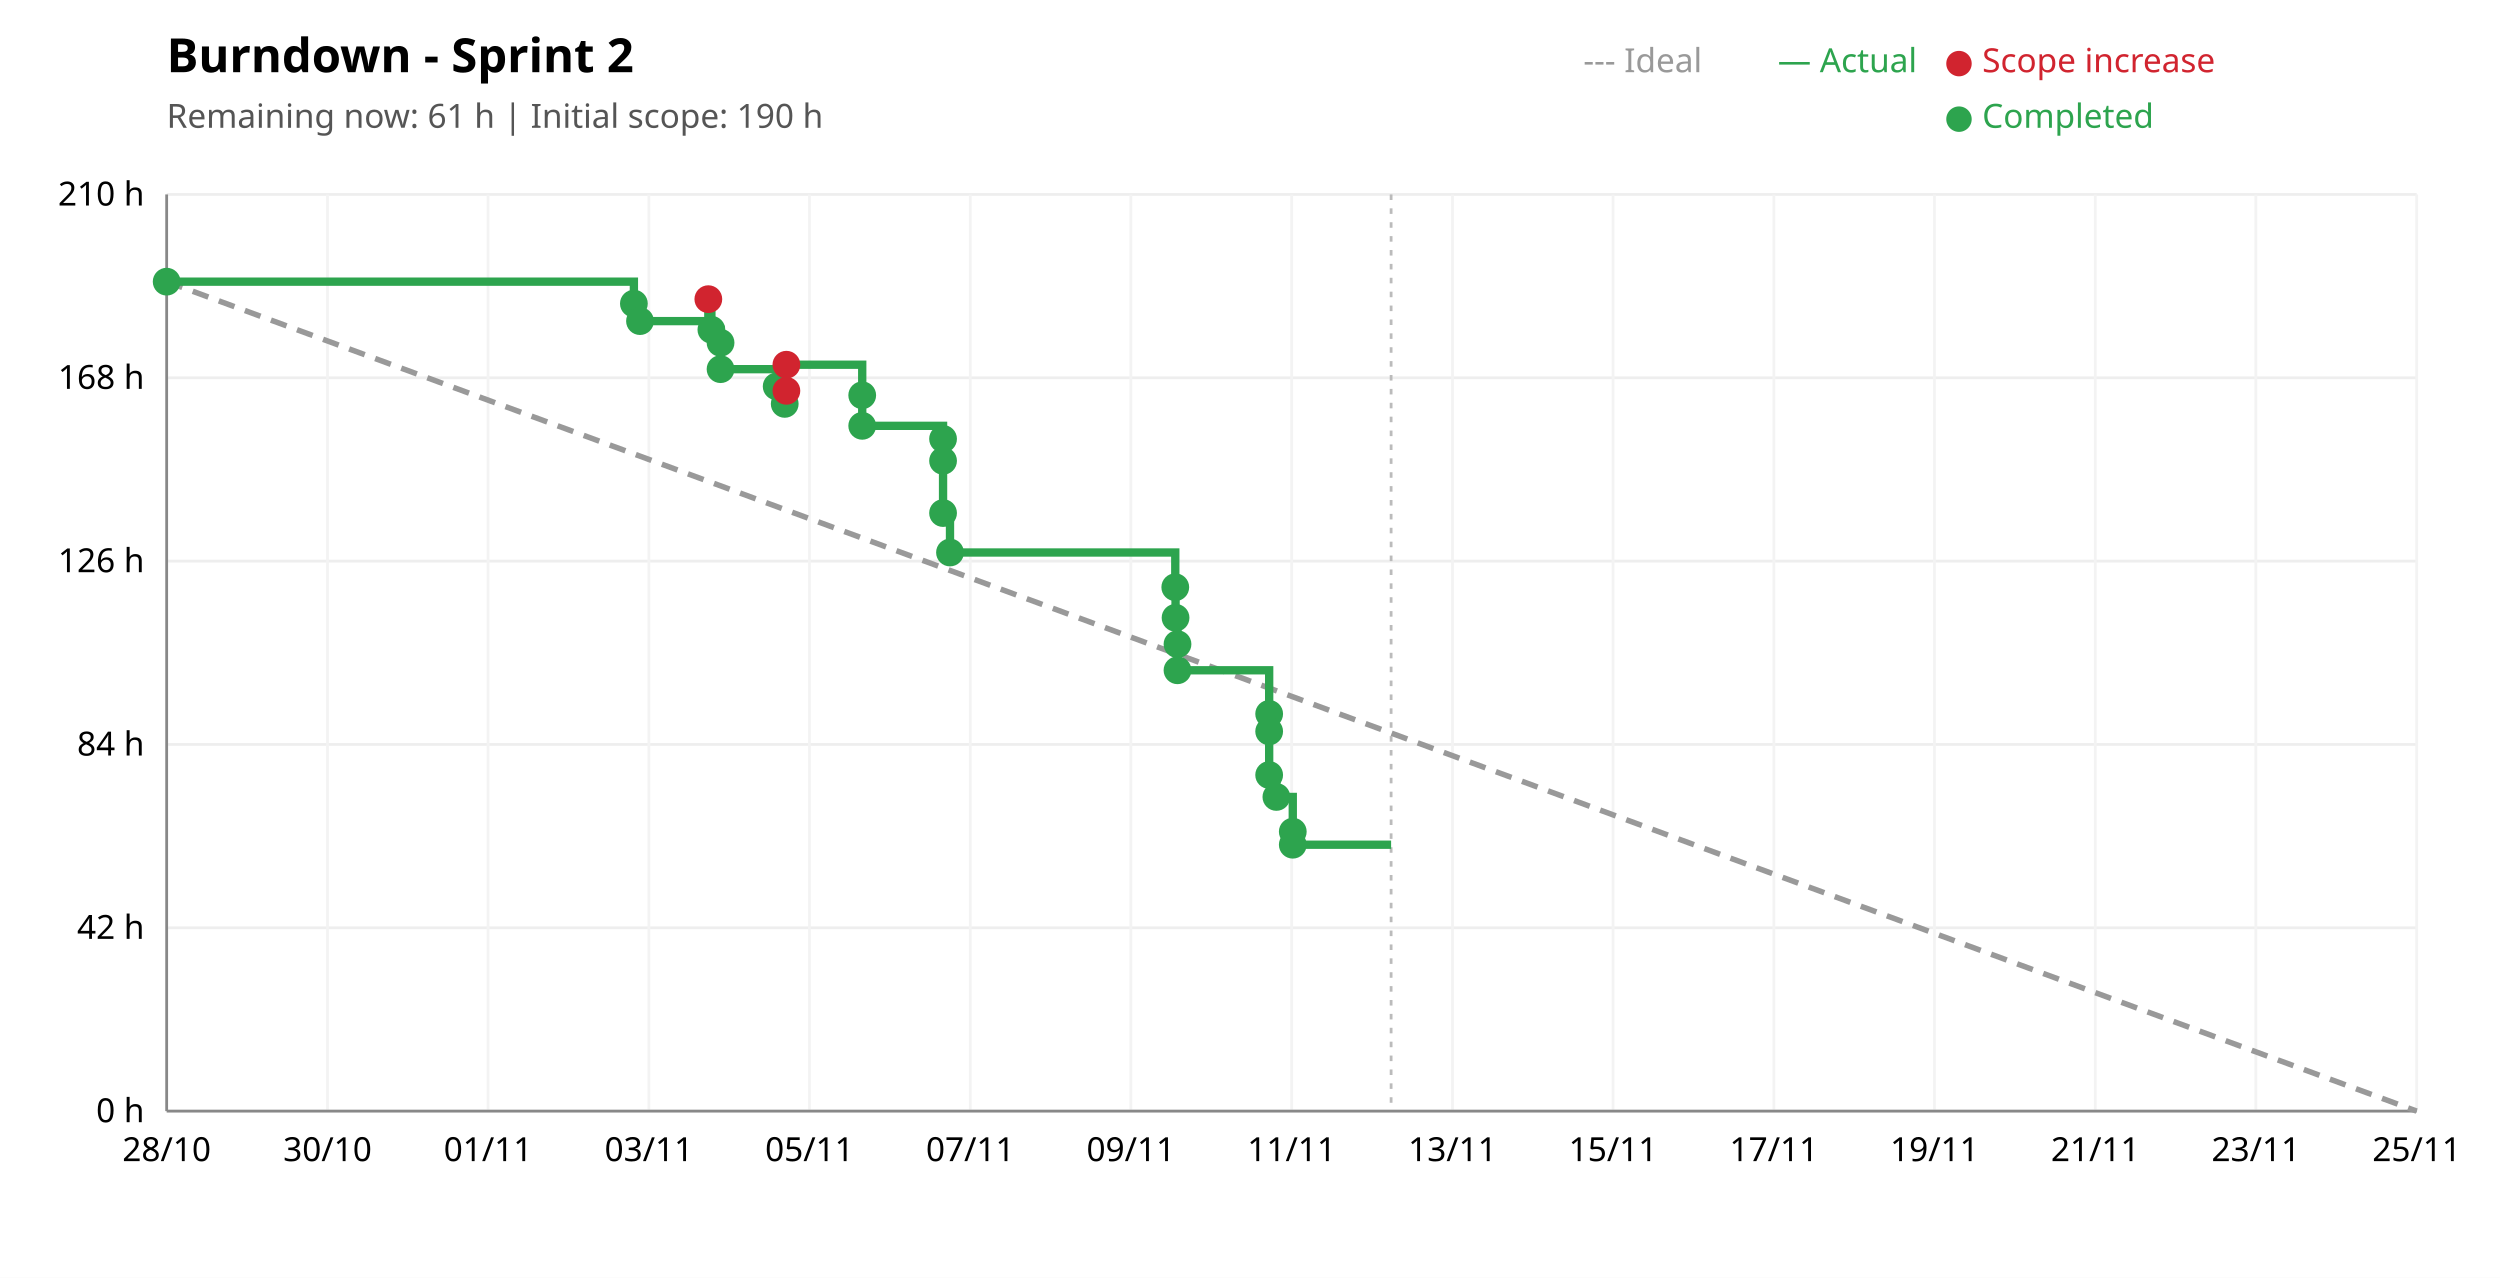
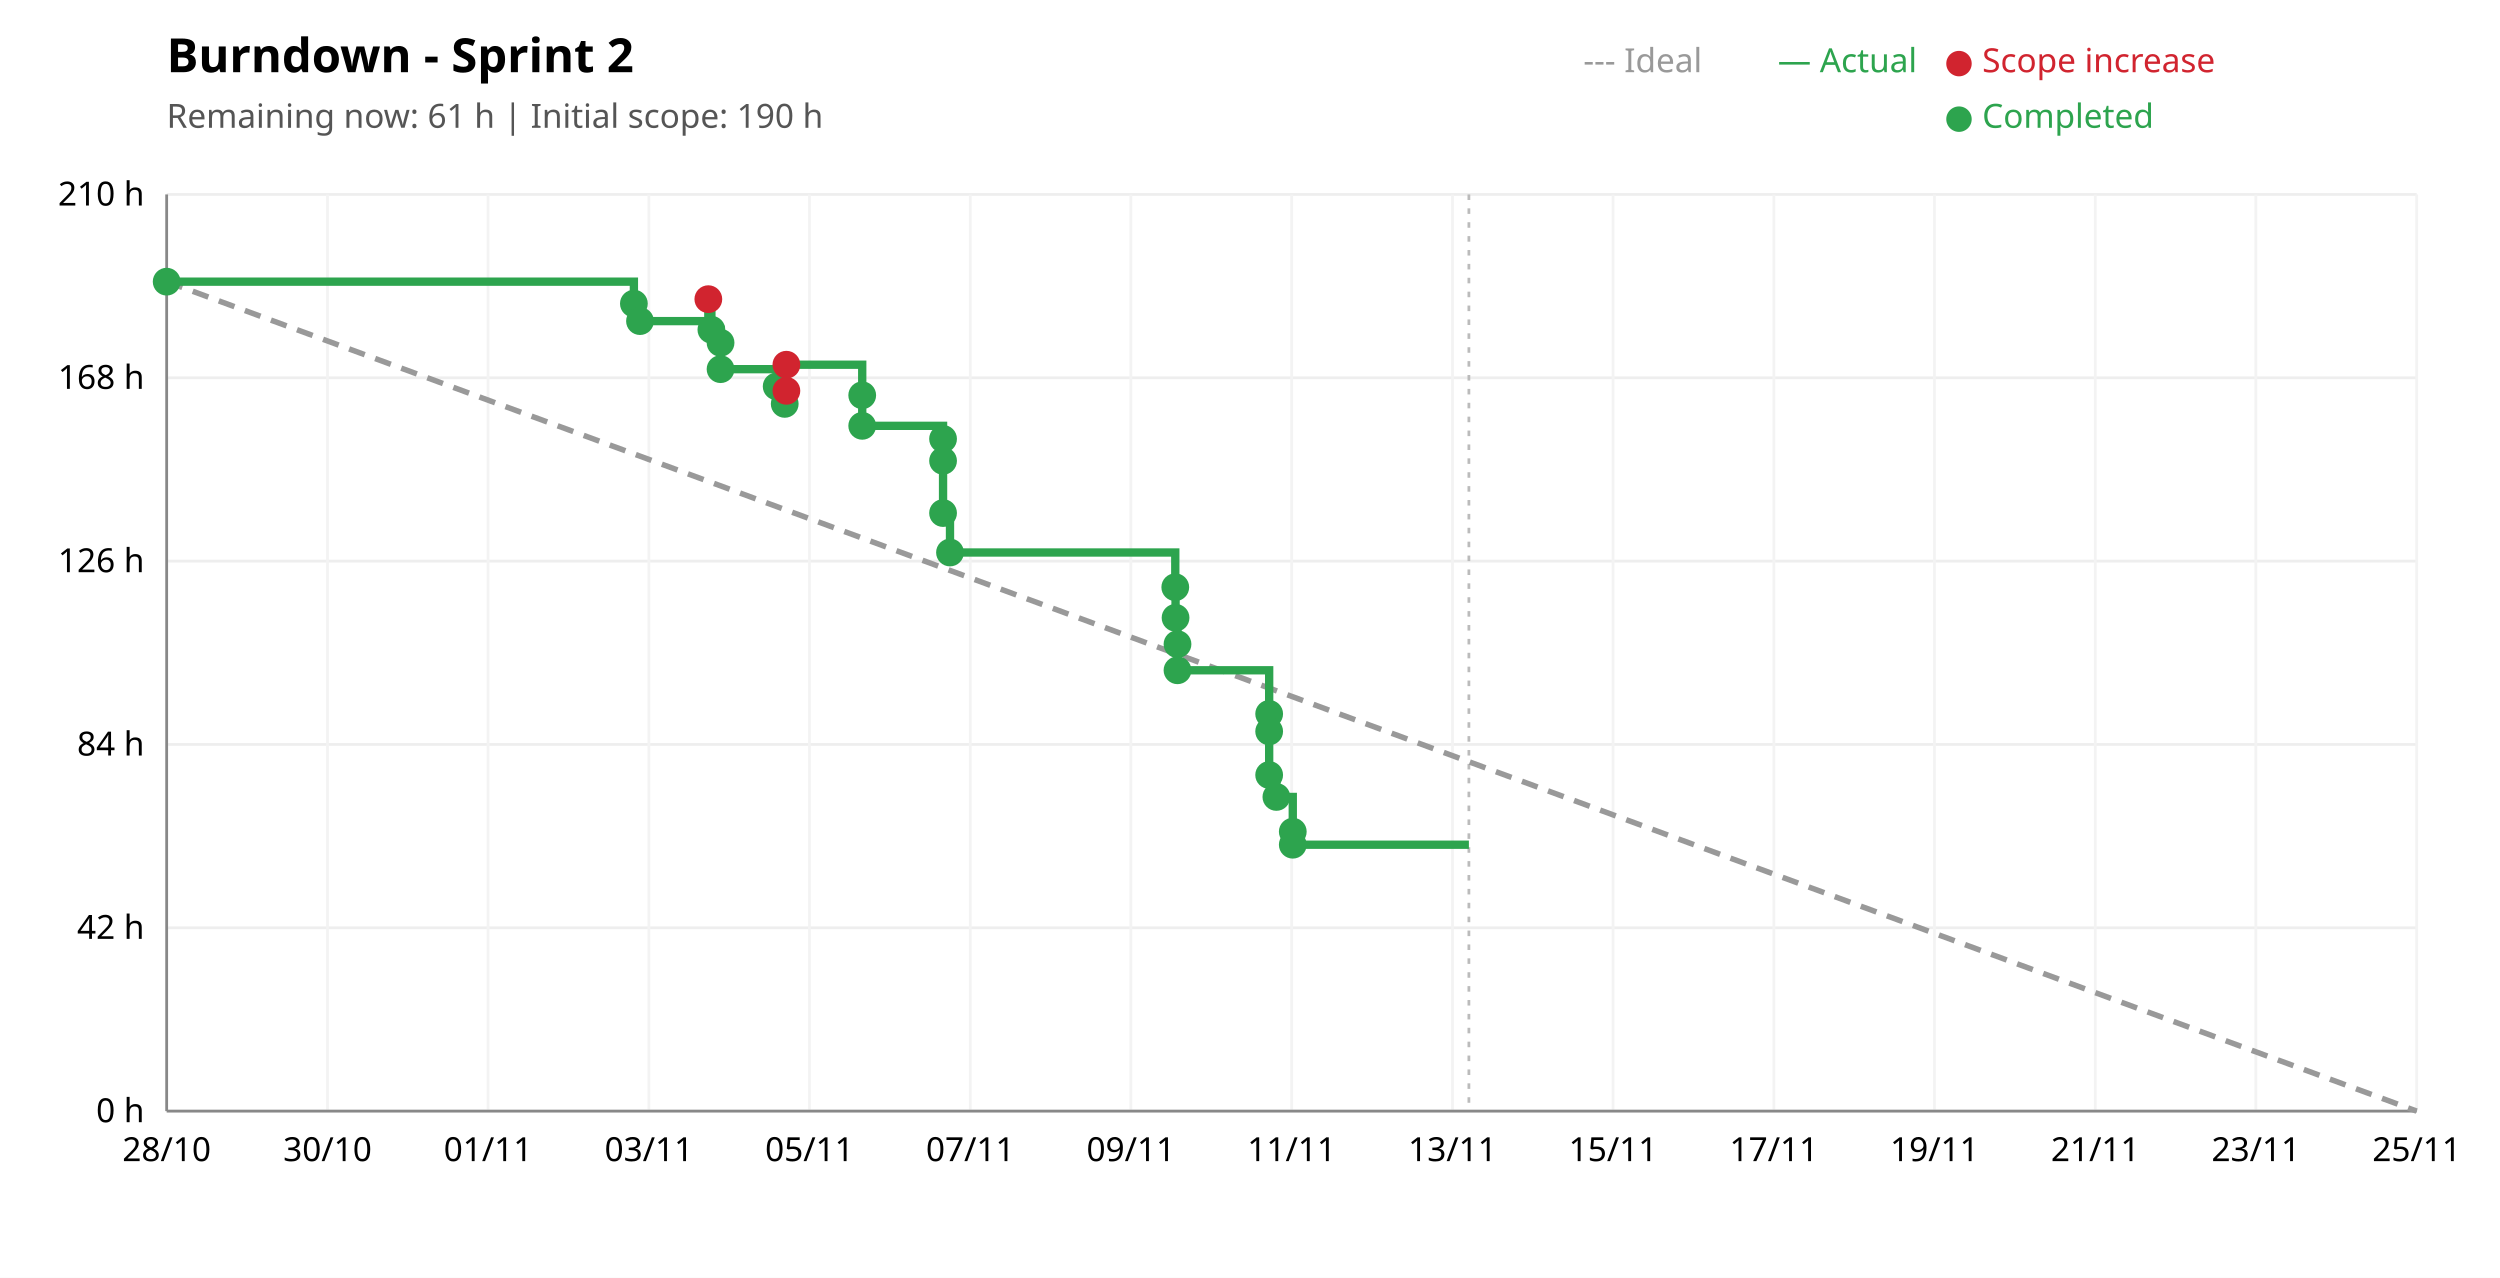
<svg xmlns="http://www.w3.org/2000/svg" width="900" height="460" font-family="sans-serif" font-size="12">
  <rect width="100%" height="100%" fill="white" />
  <text x="60" y="26" font-size="17" font-weight="bold">Burndown - Sprint 2</text>
  <text x="60" y="46" fill="#555">Remaining now: 61 h  |  Initial scope: 190 h</text>
  <line x1="60" y1="400.0" x2="870" y2="400.0" stroke="#eee" />
  <text x="52" y="404.0" text-anchor="end">0 h</text>
  <line x1="60" y1="334.0" x2="870" y2="334.0" stroke="#eee" />
  <text x="52" y="338.0" text-anchor="end">42 h</text>
  <line x1="60" y1="268.0" x2="870" y2="268.0" stroke="#eee" />
  <text x="52" y="272.0" text-anchor="end">84 h</text>
  <line x1="60" y1="202.0" x2="870" y2="202.0" stroke="#eee" />
  <text x="52" y="206.0" text-anchor="end">126 h</text>
  <line x1="60" y1="136.0" x2="870" y2="136.0" stroke="#eee" />
  <text x="52" y="140.0" text-anchor="end">168 h</text>
  <line x1="60" y1="70.0" x2="870" y2="70.0" stroke="#eee" />
  <text x="52" y="74.0" text-anchor="end">210 h</text>
  <line x1="60.0" y1="70" x2="60.0" y2="400" stroke="#f3f3f3" />
  <text x="60.0" y="418" text-anchor="middle">28/10</text>
  <line x1="117.9" y1="70" x2="117.9" y2="400" stroke="#f3f3f3" />
  <text x="117.9" y="418" text-anchor="middle">30/10</text>
  <line x1="175.7" y1="70" x2="175.7" y2="400" stroke="#f3f3f3" />
  <text x="175.7" y="418" text-anchor="middle">01/11</text>
  <line x1="233.6" y1="70" x2="233.6" y2="400" stroke="#f3f3f3" />
  <text x="233.6" y="418" text-anchor="middle">03/11</text>
  <line x1="291.4" y1="70" x2="291.4" y2="400" stroke="#f3f3f3" />
  <text x="291.4" y="418" text-anchor="middle">05/11</text>
  <line x1="349.3" y1="70" x2="349.3" y2="400" stroke="#f3f3f3" />
  <text x="349.3" y="418" text-anchor="middle">07/11</text>
  <line x1="407.1" y1="70" x2="407.1" y2="400" stroke="#f3f3f3" />
  <text x="407.1" y="418" text-anchor="middle">09/11</text>
  <line x1="465.0" y1="70" x2="465.0" y2="400" stroke="#f3f3f3" />
  <text x="465.0" y="418" text-anchor="middle">11/11</text>
  <line x1="522.9" y1="70" x2="522.9" y2="400" stroke="#f3f3f3" />
  <text x="522.9" y="418" text-anchor="middle">13/11</text>
  <line x1="580.7" y1="70" x2="580.7" y2="400" stroke="#f3f3f3" />
  <text x="580.7" y="418" text-anchor="middle">15/11</text>
  <line x1="638.6" y1="70" x2="638.6" y2="400" stroke="#f3f3f3" />
  <text x="638.6" y="418" text-anchor="middle">17/11</text>
  <line x1="696.4" y1="70" x2="696.4" y2="400" stroke="#f3f3f3" />
  <text x="696.4" y="418" text-anchor="middle">19/11</text>
  <line x1="754.3" y1="70" x2="754.3" y2="400" stroke="#f3f3f3" />
  <text x="754.3" y="418" text-anchor="middle">21/11</text>
  <line x1="812.1" y1="70" x2="812.1" y2="400" stroke="#f3f3f3" />
  <text x="812.1" y="418" text-anchor="middle">23/11</text>
  <line x1="870.0" y1="70" x2="870.0" y2="400" stroke="#f3f3f3" />
  <text x="870.0" y="418" text-anchor="middle">25/11</text>
  <line x1="60" y1="400" x2="870" y2="400" stroke="#888" />
  <line x1="60" y1="70" x2="60" y2="400" stroke="#888" />
-   <line x1="500.8" y1="70" x2="500.8" y2="400" stroke="#bbb" stroke-dasharray="2 3" />
+   <line x1="528.8" y1="70" x2="528.8" y2="400" stroke="#bbb" stroke-dasharray="2 3" />
  <polyline points="60.0,101.4 870.0,400.0" fill="none" stroke="#999" stroke-dasharray="6 4" stroke-width="2" />
-   <polyline points="60.0,101.4 228.2,101.4 228.2,109.3 230.4,109.3 230.4,115.6 255.0,115.6 255.0,107.7 256.1,107.7 256.1,118.7 259.4,118.7 259.4,123.4 259.4,123.4 259.4,132.9 279.6,132.9 279.6,139.1 282.5,139.1 282.5,145.4 283.1,145.4 283.1,140.7 283.1,140.7 283.1,131.3 310.4,131.3 310.4,142.3 310.4,142.3 310.4,153.3 339.5,153.3 339.5,158.0 339.5,158.0 339.5,165.9 339.5,165.9 339.5,184.7 342.0,184.7 342.0,198.9 423.1,198.9 423.1,211.4 423.2,211.4 423.2,222.4 423.9,222.4 423.9,231.9 423.9,231.9 423.9,241.3 456.9,241.3 456.9,257.0 456.9,257.0 456.9,263.3 456.9,263.3 456.9,279.0 459.5,279.0 459.5,286.9 465.4,286.9 465.4,299.4 465.4,299.4 465.4,304.1 500.8,304.1" fill="none" stroke="#2da44e" stroke-width="3" />
+   <polyline points="60.0,101.4 228.2,101.4 228.2,109.3 230.4,109.3 230.4,115.6 255.0,115.6 255.0,107.7 256.1,107.7 256.1,118.7 259.4,118.7 259.4,123.4 259.4,123.4 259.4,132.9 279.6,132.9 279.6,139.1 282.5,139.1 282.5,145.4 283.1,145.4 283.1,140.7 283.1,140.7 283.1,131.3 310.4,131.3 310.4,142.3 310.4,142.3 310.4,153.3 339.5,153.3 339.5,158.0 339.5,158.0 339.5,165.9 339.5,165.9 339.5,184.7 342.0,184.7 342.0,198.9 423.1,198.9 423.1,211.4 423.2,211.4 423.2,222.4 423.9,222.4 423.9,231.9 423.9,231.9 423.9,241.3 456.9,241.3 456.9,257.0 456.9,257.0 456.9,263.3 456.9,263.3 456.9,279.0 459.5,279.0 459.5,286.9 465.4,286.9 465.4,299.4 465.4,299.4 465.4,304.1 528.8,304.1" fill="none" stroke="#2da44e" stroke-width="3" />
  <circle cx="228.2" cy="109.3" r="5" fill="#2da44e" />
  <circle cx="230.4" cy="115.6" r="5" fill="#2da44e" />
  <circle cx="255.0" cy="107.7" r="5" fill="#d1242f" />
  <circle cx="256.1" cy="118.7" r="5" fill="#2da44e" />
  <circle cx="259.4" cy="123.4" r="5" fill="#2da44e" />
  <circle cx="259.4" cy="132.9" r="5" fill="#2da44e" />
  <circle cx="279.6" cy="139.1" r="5" fill="#2da44e" />
  <circle cx="282.5" cy="145.4" r="5" fill="#2da44e" />
  <circle cx="283.1" cy="140.7" r="5" fill="#d1242f" />
  <circle cx="283.1" cy="131.3" r="5" fill="#d1242f" />
  <circle cx="310.4" cy="142.3" r="5" fill="#2da44e" />
  <circle cx="310.4" cy="153.3" r="5" fill="#2da44e" />
  <circle cx="339.5" cy="158.0" r="5" fill="#2da44e" />
  <circle cx="339.5" cy="165.9" r="5" fill="#2da44e" />
  <circle cx="339.5" cy="184.7" r="5" fill="#2da44e" />
  <circle cx="342.0" cy="198.9" r="5" fill="#2da44e" />
  <circle cx="423.1" cy="211.4" r="5" fill="#2da44e" />
  <circle cx="423.2" cy="222.4" r="5" fill="#2da44e" />
  <circle cx="423.9" cy="231.9" r="5" fill="#2da44e" />
  <circle cx="423.9" cy="241.3" r="5" fill="#2da44e" />
  <circle cx="456.9" cy="257.0" r="5" fill="#2da44e" />
  <circle cx="456.9" cy="263.3" r="5" fill="#2da44e" />
  <circle cx="456.9" cy="279.0" r="5" fill="#2da44e" />
  <circle cx="459.5" cy="286.9" r="5" fill="#2da44e" />
  <circle cx="465.4" cy="299.4" r="5" fill="#2da44e" />
  <circle cx="465.4" cy="304.1" r="5" fill="#2da44e" />
  <circle cx="60.0" cy="101.4" r="5" fill="#2da44e" />
  <text x="570" y="26" fill="#999">--- Ideal</text>
  <text x="640" y="26" fill="#2da44e">— Actual</text>
  <text x="700" y="26" fill="#d1242f">● Scope increase</text>
  <text x="700" y="46" fill="#2da44e">● Completed</text>
</svg>
